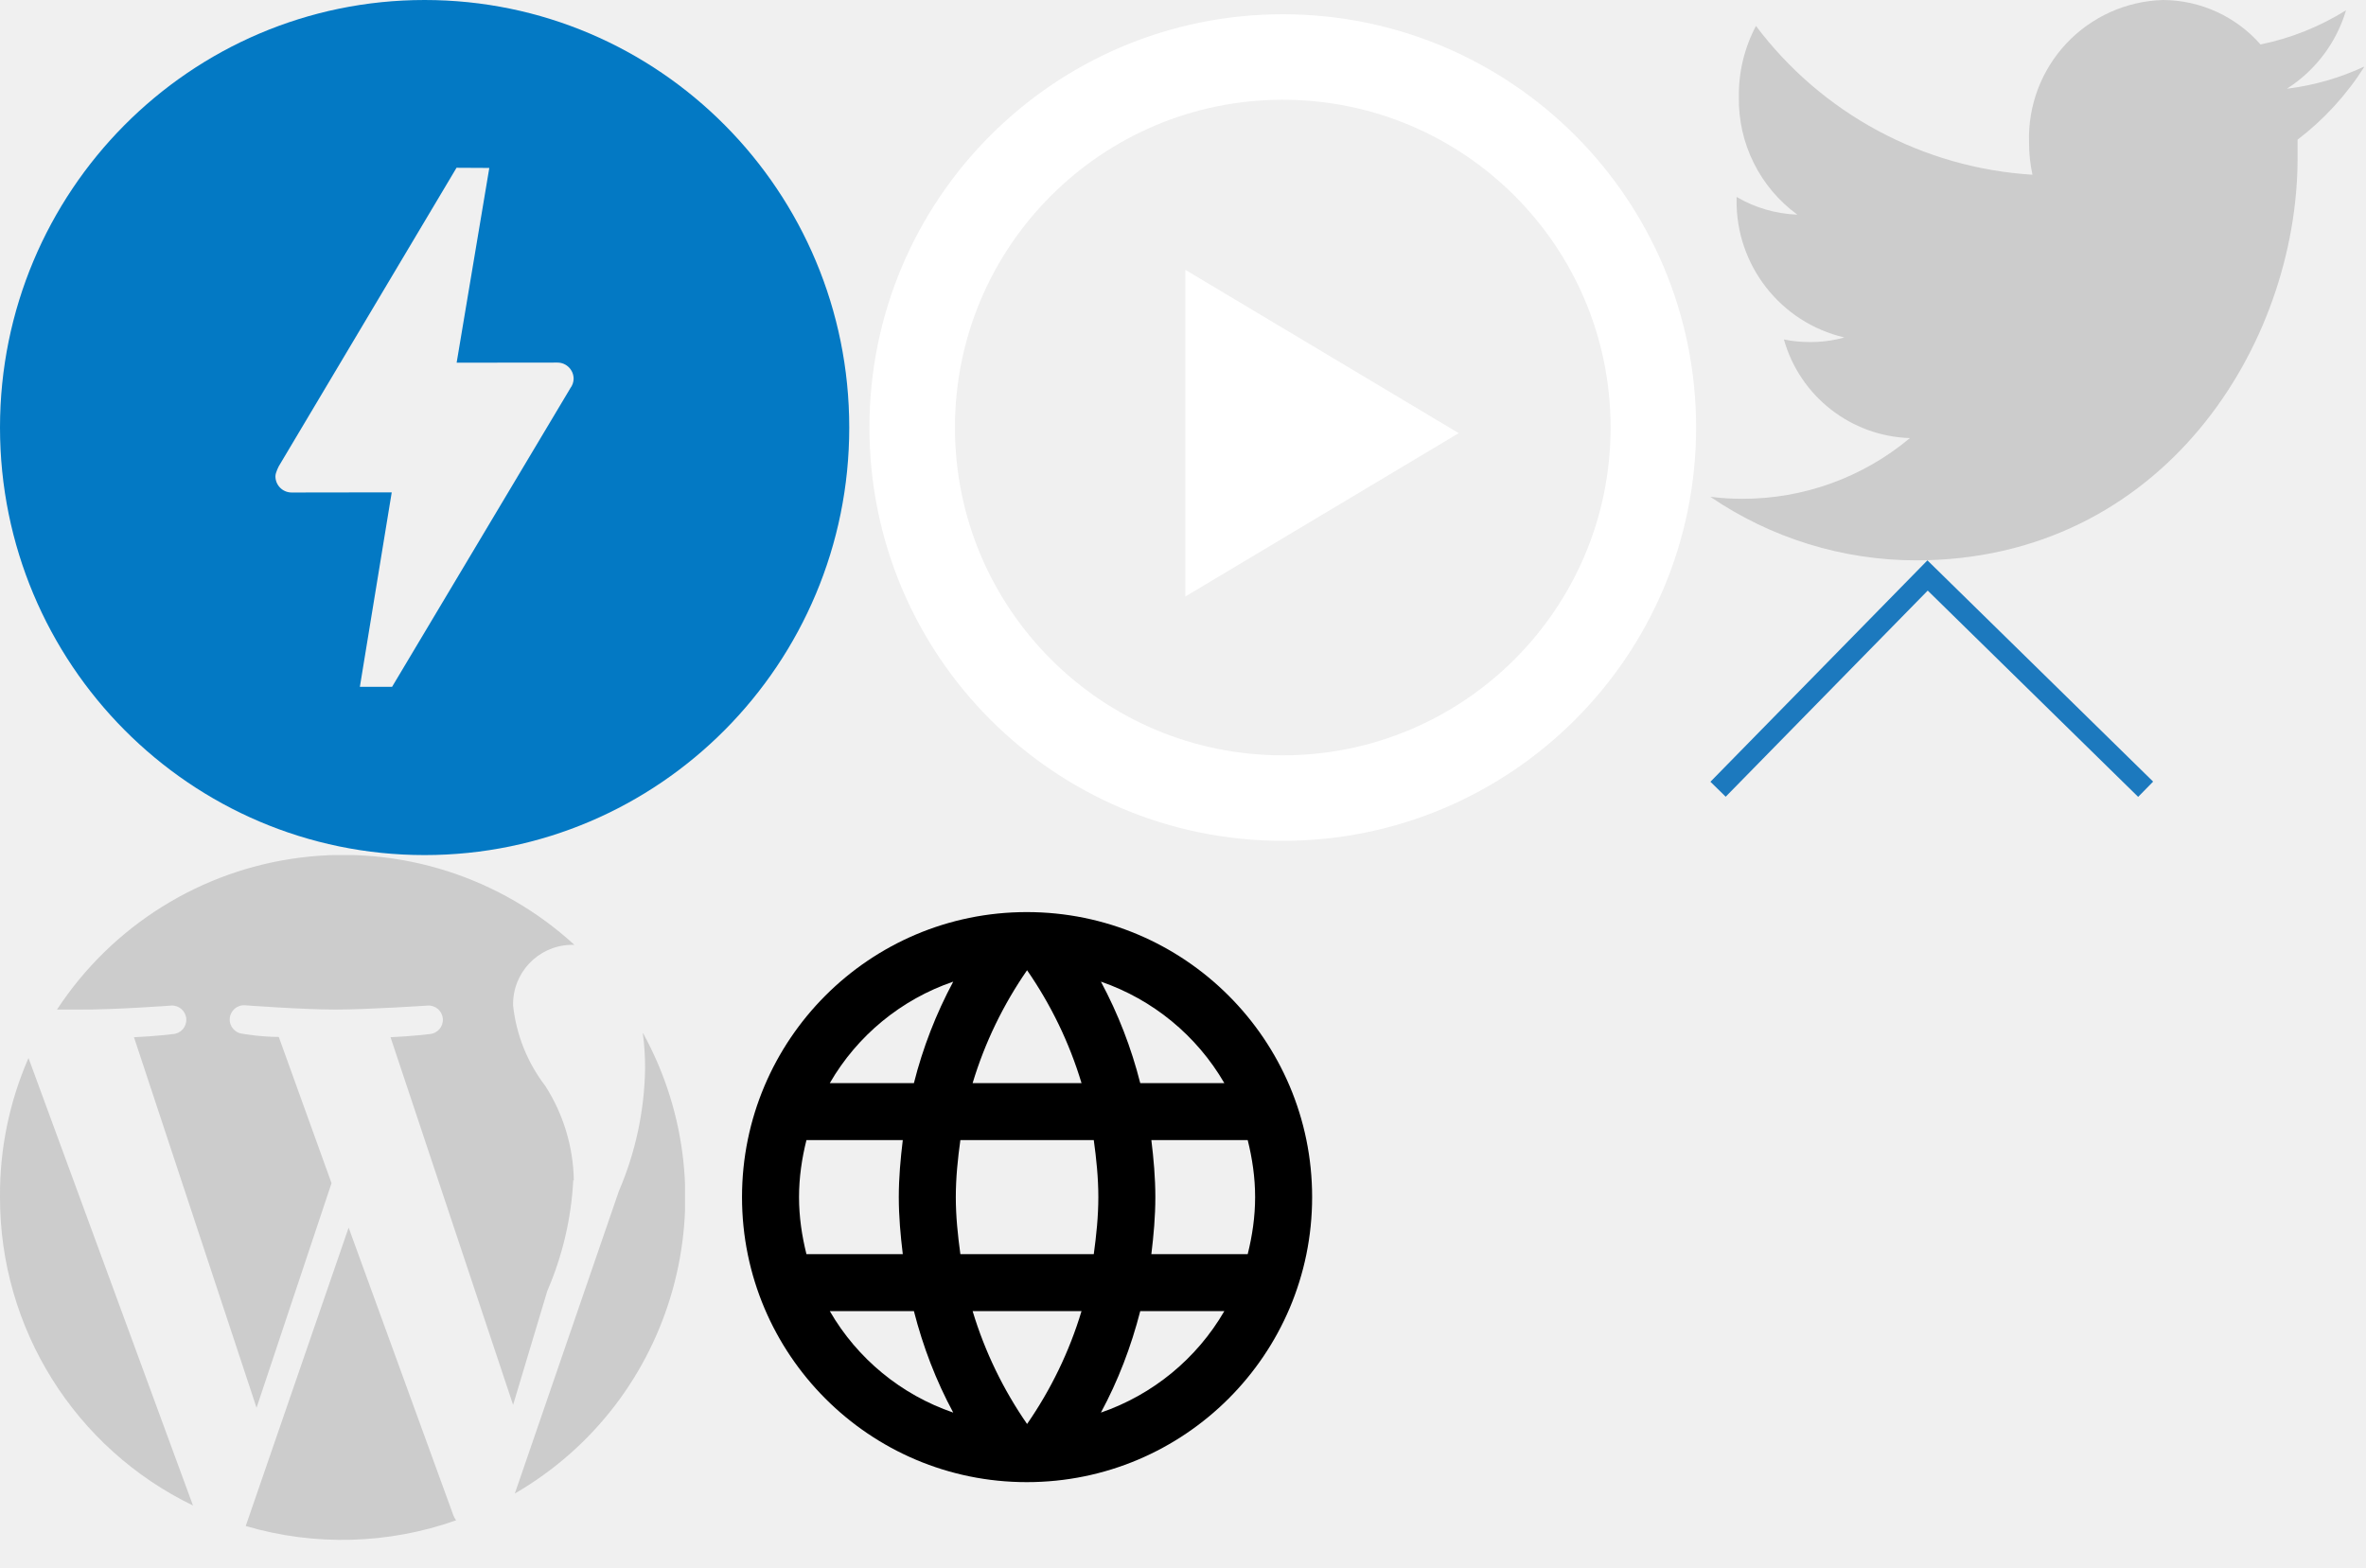
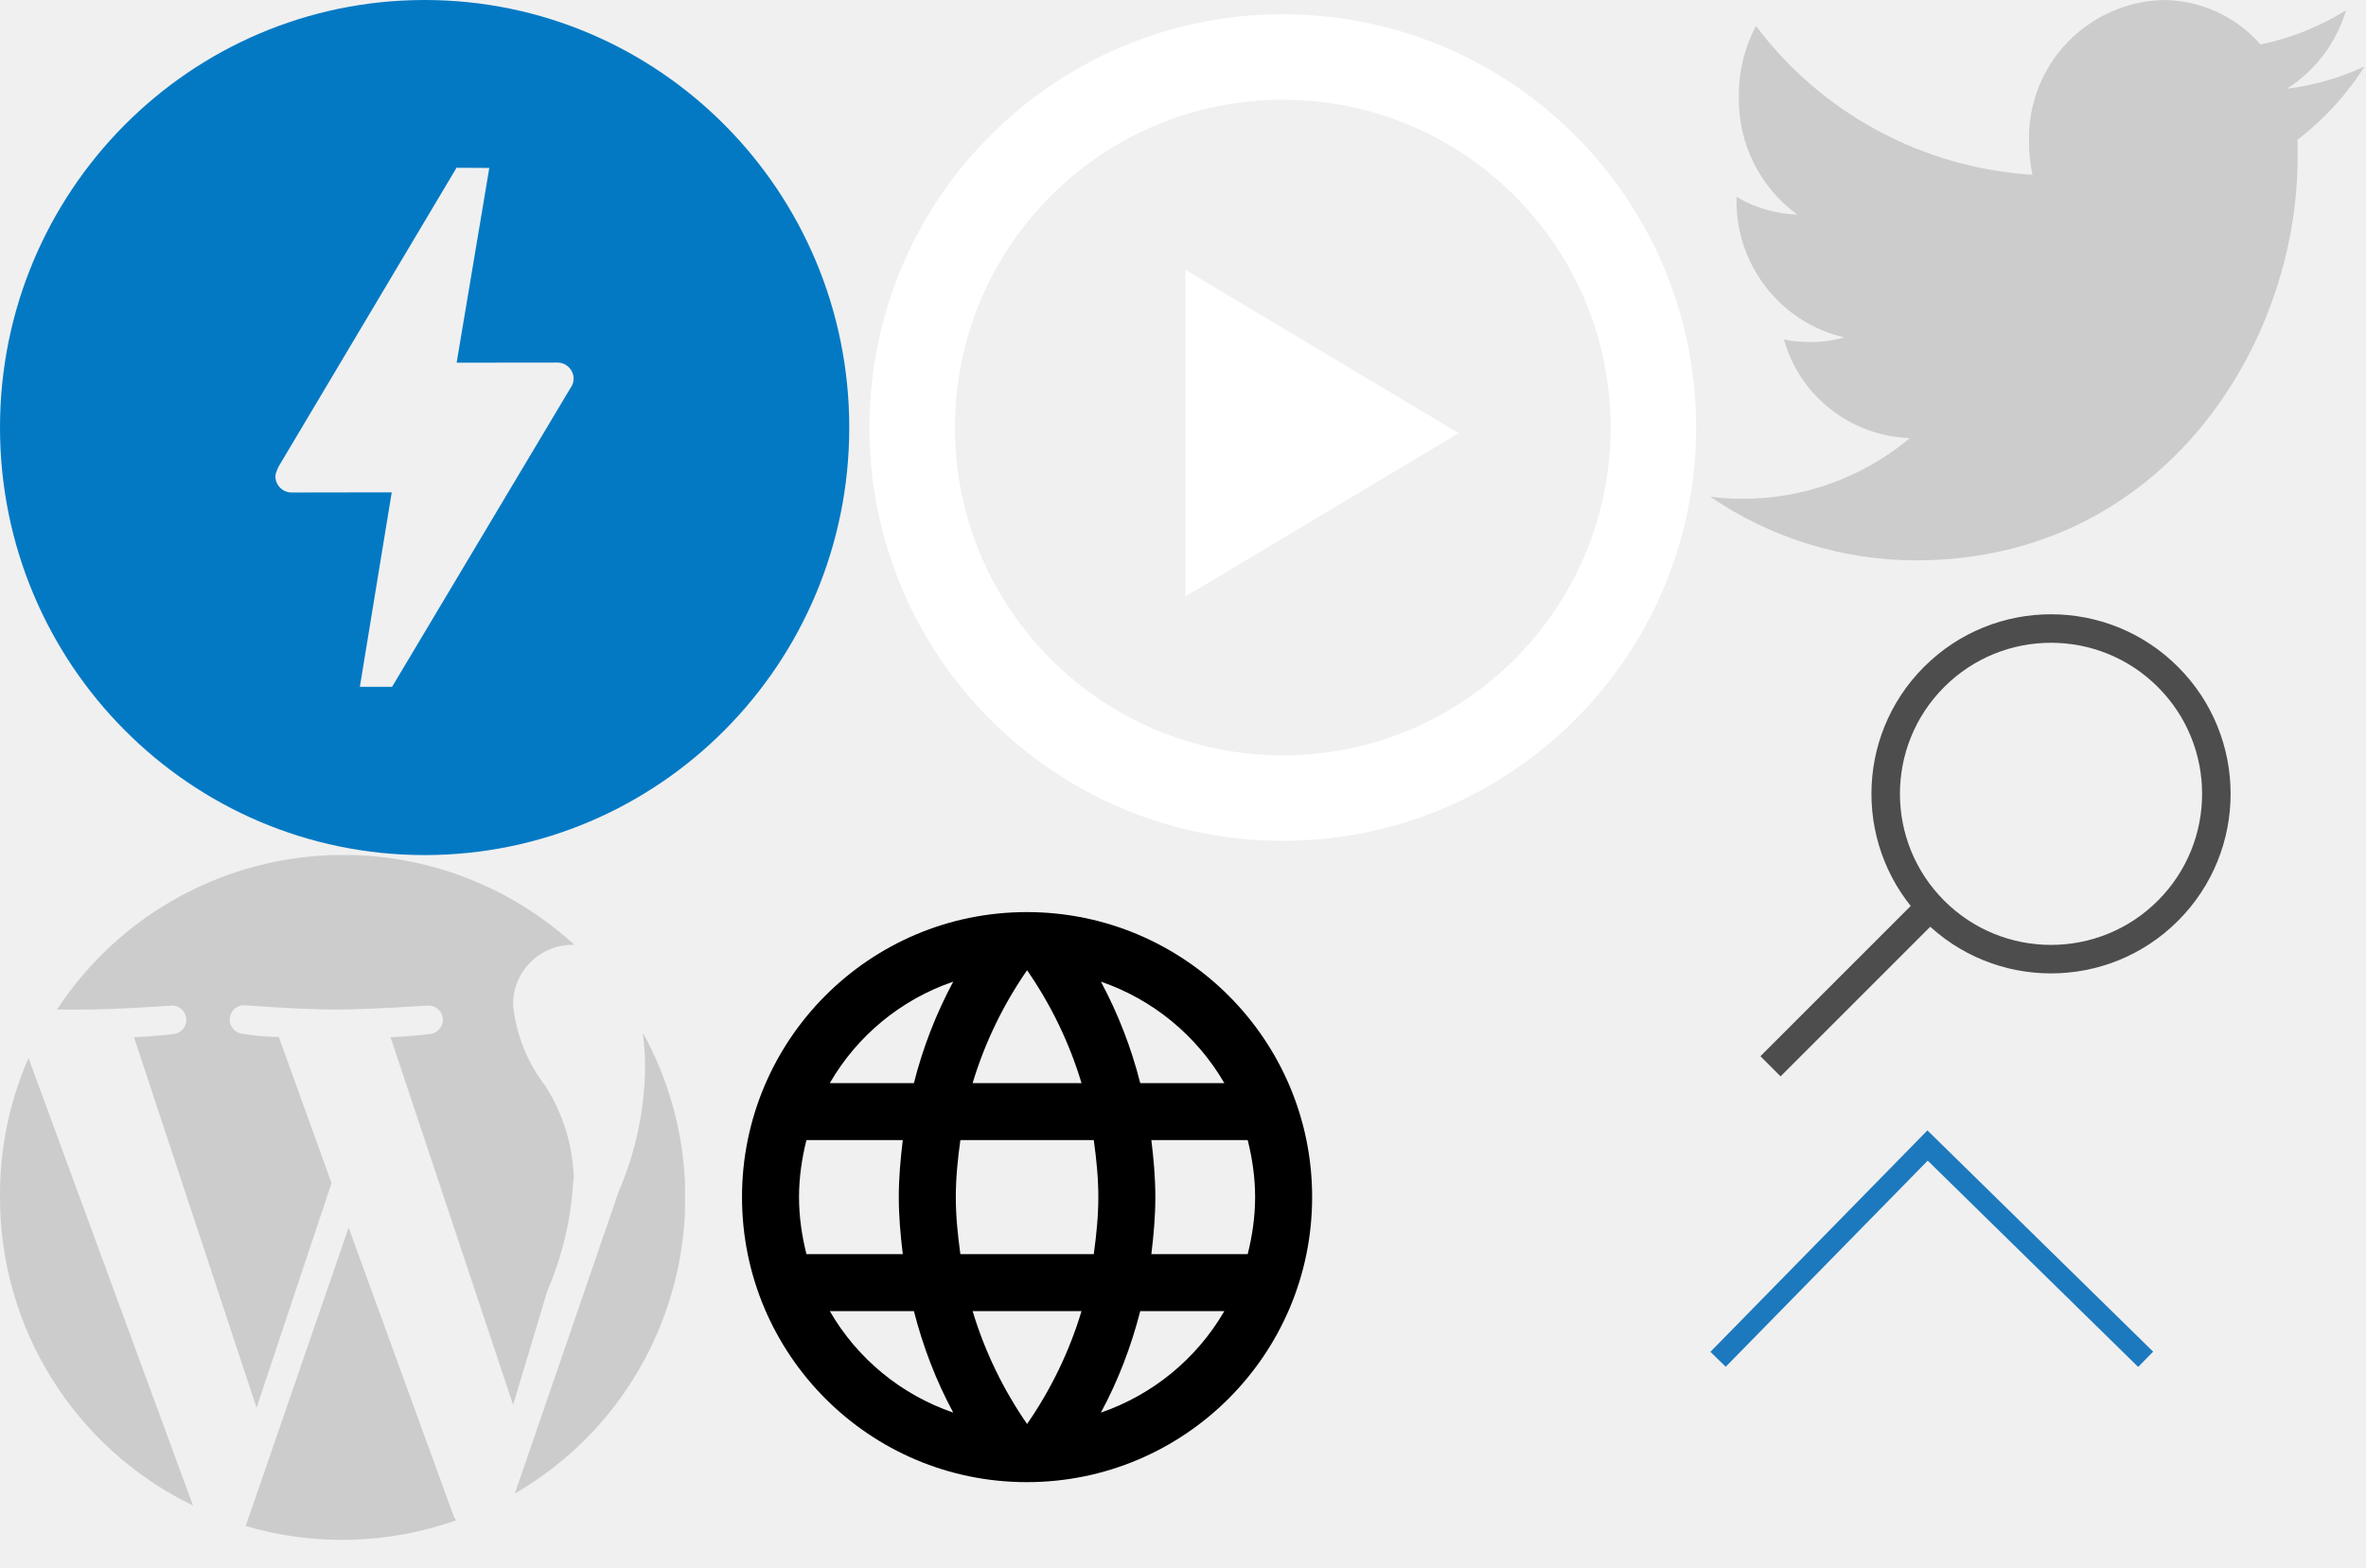
<svg xmlns="http://www.w3.org/2000/svg" width="83" height="55" viewBox="0 0 83 55">
-   <svg data-name="Layer 1" width="15.53" height="8.3" viewBox="0 0 15.53 8.3" id="carat" x="60" y="19.66">
+   <svg data-name="Layer 1" width="15.53" height="8.3" viewBox="0 0 15.53 8.3" id="carat" x="60" y="39.66">
    <path fill="none" stroke="#1c79be" stroke-miterlimit="10" stroke-width=".75" d="M15.27 8.03L7.62.53.27 8.03" data-name="Layer 1-2" />
  </svg>
  <svg height="24" viewBox="0 0 24 24" width="24" id="lang-icon" x="24.03" y="30">
    <path d="M0 0h24v24H0z" fill="none" />
    <path d="M11.99 2C6.47 2 2 6.48 2 12s4.47 10 9.99 10C17.52 22 22 17.52 22 12S17.52 2 11.99 2zm6.93 6h-2.95a15.65 15.65 0 0 0-1.38-3.56A8.03 8.03 0 0 1 18.92 8zM12 4.04c.83 1.2 1.48 2.53 1.91 3.96h-3.82c.43-1.43 1.08-2.76 1.91-3.96zM4.26 14C4.1 13.36 4 12.69 4 12s.1-1.36.26-2h3.38c-.08.66-.14 1.32-.14 2 0 .68.06 1.34.14 2H4.26zm.82 2h2.95c.32 1.25.78 2.45 1.38 3.56A7.987 7.987 0 0 1 5.08 16zm2.95-8H5.08a7.987 7.987 0 0 1 4.33-3.56A15.65 15.65 0 0 0 8.03 8zM12 19.96c-.83-1.2-1.48-2.53-1.91-3.96h3.82c-.43 1.43-1.08 2.76-1.91 3.96zM14.34 14H9.66c-.09-.66-.16-1.32-.16-2 0-.68.07-1.35.16-2h4.68c.09.65.16 1.32.16 2 0 .68-.07 1.34-.16 2zm.25 5.56c.6-1.11 1.06-2.31 1.38-3.56h2.95a8.03 8.03 0 0 1-4.33 3.56zM16.36 14c.08-.66.14-1.32.14-2 0-.68-.06-1.34-.14-2h3.38c.16.64.26 1.31.26 2s-.1 1.36-.26 2h-3.38z" />
  </svg>
  <svg width="30" height="30" viewBox="0 0 30 30" id="logo-blue-standalone">
    <path d="M20.004 13.627l-6.25 10.47h-1.13l1.118-6.823-3.466.005h-.05a.568.568 0 0 1-.564-.57c0-.134.125-.363.125-.363l6.228-10.46 1.15.006-1.146 6.833 3.483-.004h.055c.312 0 .566.255.566.57a.56.56 0 0 1-.12.334zM14.896 0C6.67 0 0 6.716 0 15c0 8.285 6.67 15 14.896 15 8.228 0 14.896-6.715 14.896-15 0-8.284-6.668-15-14.896-15z" fill="#0379C4" fill-rule="evenodd" />
  </svg>
+   <svg id="search" data-name="Layer 1" width="20" height="20" viewBox="0 0 20 20" x="60" y="19.66">
+     <defs>
+       <style>.dcls-1{fill:none;stroke:#4d4d4d;stroke-miterlimit:10}</style>
+     </defs>
+     <circle class="dcls-1" cx="11.95" cy="8.19" r="5.8" transform="rotate(-45 11.952 8.19)" />
+     <path class="dcls-1" d="M2.11 17.75l5.61-5.61" />
+   </svg>
  <svg viewBox="0 0 22.93 19.66" width="22.93" height="19.66" id="twitter" x="60">
    <defs>
-       <style>.dcls-1{fill:#ccc;fill-rule:evenodd}</style>
+       <style>.ecls-1{fill:#ccc;fill-rule:evenodd}</style>
    </defs>
-     <g id="dLayer_2" data-name="Layer 2">
-       <path class="dcls-1" d="M20.23 3.11A4.93 4.93 0 0 0 22.3.36a9.13 9.13 0 0 1-3 1.2A4.58 4.58 0 0 0 15.88 0a4.84 4.84 0 0 0-4.7 5 5.19 5.19 0 0 0 .12 1.13A13.14 13.14 0 0 1 1.6.91 5.16 5.16 0 0 0 1 3.4a5 5 0 0 0 2.05 4.13 4.54 4.54 0 0 1-2.13-.62V7a4.9 4.9 0 0 0 3.78 4.84 4.38 4.38 0 0 1-1.24.16 4.43 4.43 0 0 1-.88-.09A4.75 4.75 0 0 0 7 15.37a9.13 9.13 0 0 1-5.88 2.13A8.88 8.88 0 0 1 0 17.43a12.83 12.83 0 0 0 7.21 2.23c8.66 0 13.39-7.56 13.39-14.12V4.9a9.84 9.84 0 0 0 2.35-2.57 9 9 0 0 1-2.7.78zm0 0" id="dLayer_1-2" data-name="Layer 1" />
+     <g id="eLayer_2" data-name="Layer 2">
+       <path class="ecls-1" d="M20.23 3.11A4.93 4.93 0 0 0 22.3.36a9.13 9.13 0 0 1-3 1.2A4.58 4.58 0 0 0 15.88 0a4.84 4.84 0 0 0-4.7 5 5.19 5.19 0 0 0 .12 1.13A13.14 13.14 0 0 1 1.6.91 5.16 5.16 0 0 0 1 3.4a5 5 0 0 0 2.05 4.13 4.54 4.54 0 0 1-2.13-.62V7a4.9 4.9 0 0 0 3.78 4.84 4.38 4.38 0 0 1-1.24.16 4.43 4.43 0 0 1-.88-.09A4.75 4.75 0 0 0 7 15.37a9.13 9.13 0 0 1-5.88 2.13A8.88 8.88 0 0 1 0 17.43a12.83 12.83 0 0 0 7.21 2.23c8.66 0 13.39-7.56 13.39-14.12V4.9a9.84 9.84 0 0 0 2.35-2.57 9 9 0 0 1-2.7.78zm0 0" id="eLayer_1-2" data-name="Layer 1" />
    </g>
  </svg>
  <svg width="30" height="30" viewBox="0 0 30 30" id="video-play" x="30">
    <g transform="translate(2 2)" fill="none" fill-rule="evenodd">
      <circle stroke="#FFF" stroke-width="3" cx="13" cy="13" r="13" />
      <path d="M19.172 13.197l-9.59 5.731V7.467l9.59 5.73z" fill="#FFF" />
    </g>
  </svg>
  <svg viewBox="0 0 24.03 24.03" width="24.03" height="24.03" id="wordpress" y="30">
    <defs>
-       <style>.fcls-1{fill:#ccc;fill-rule:evenodd}</style>
+       <style>.gcls-1{fill:#ccc;fill-rule:evenodd}</style>
    </defs>
-     <g id="fLayer_2" data-name="Layer 2">
-       <path class="fcls-1" d="M22.55 6.25a8.91 8.91 0 0 1 .08 1.24 11.33 11.33 0 0 1-.92 4.3L18.06 22.4a12 12 0 0 0 4.5-16.15zm-10.32 6.82L8.62 23.54a12 12 0 0 0 7.38-.2 1 1 0 0 1-.09-.16l-3.68-10.11zm7.9-1.66a6.33 6.33 0 0 0-1-3.31A5.62 5.62 0 0 1 18 5.28a2.08 2.08 0 0 1 2-2.13h.15A12 12 0 0 0 2 5.42h.77C4 5.43 6 5.28 6 5.28a.5.5 0 0 1 .07 1s-.65.08-1.37.11l4.3 13 2.63-7.88-1.85-5.13c-.65 0-1.26-.11-1.26-.11a.5.5 0 0 1 .08-1s2 .15 3.16.15S15 5.28 15 5.28a.5.5 0 0 1 .07 1s-.65.08-1.37.11l4.3 12.9 1.2-4a11.23 11.23 0 0 0 .91-3.88zM0 12a12 12 0 0 0 6.77 10.82L1 7.12A11.94 11.94 0 0 0 0 12zm0 0" id="fLayer_1-2" data-name="Layer 1" />
+     <g id="gLayer_2" data-name="Layer 2">
+       <path class="gcls-1" d="M22.55 6.25a8.91 8.91 0 0 1 .08 1.24 11.33 11.33 0 0 1-.92 4.3L18.06 22.4a12 12 0 0 0 4.5-16.15zm-10.32 6.82L8.62 23.54a12 12 0 0 0 7.38-.2 1 1 0 0 1-.09-.16l-3.68-10.11zm7.9-1.66a6.33 6.33 0 0 0-1-3.31A5.62 5.62 0 0 1 18 5.28a2.08 2.08 0 0 1 2-2.13h.15A12 12 0 0 0 2 5.42h.77C4 5.43 6 5.28 6 5.28a.5.5 0 0 1 .07 1s-.65.08-1.37.11l4.3 13 2.63-7.88-1.85-5.13c-.65 0-1.26-.11-1.26-.11a.5.5 0 0 1 .08-1s2 .15 3.16.15S15 5.28 15 5.28a.5.5 0 0 1 .07 1s-.65.08-1.37.11l4.3 12.9 1.2-4a11.23 11.23 0 0 0 .91-3.88zM0 12a12 12 0 0 0 6.77 10.82L1 7.12A11.94 11.94 0 0 0 0 12zm0 0" id="gLayer_1-2" data-name="Layer 1" />
    </g>
  </svg>
</svg>
